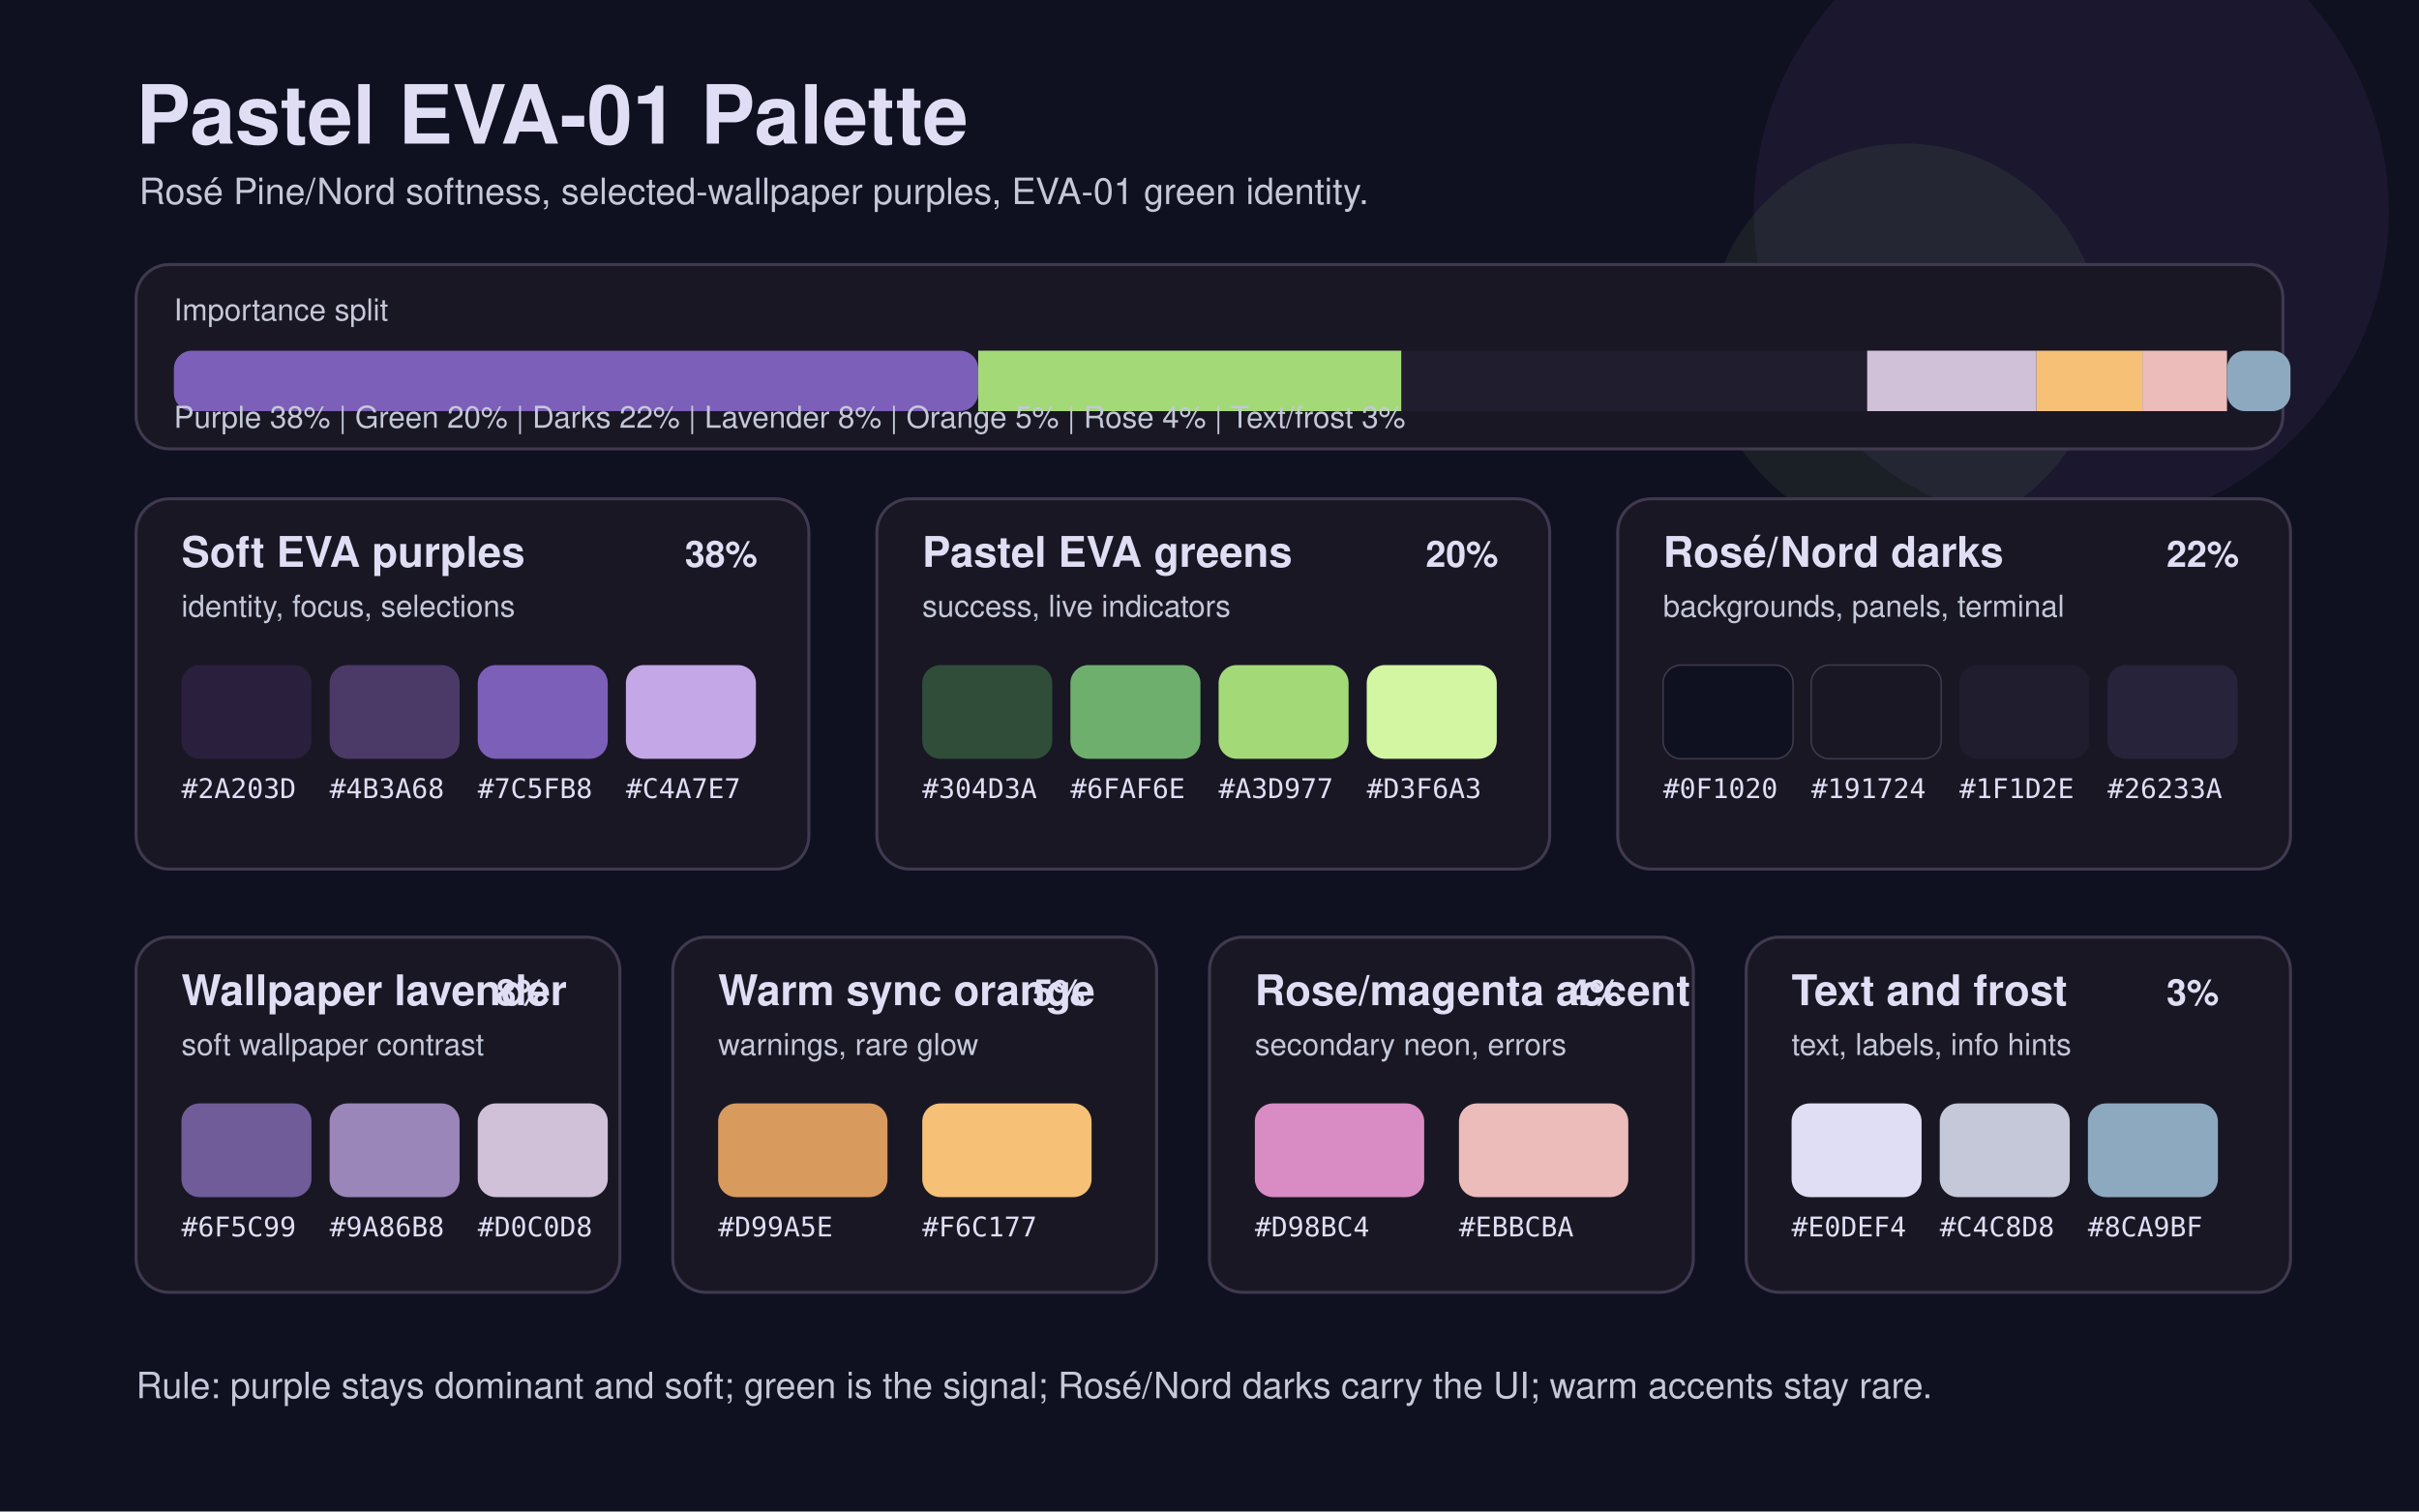
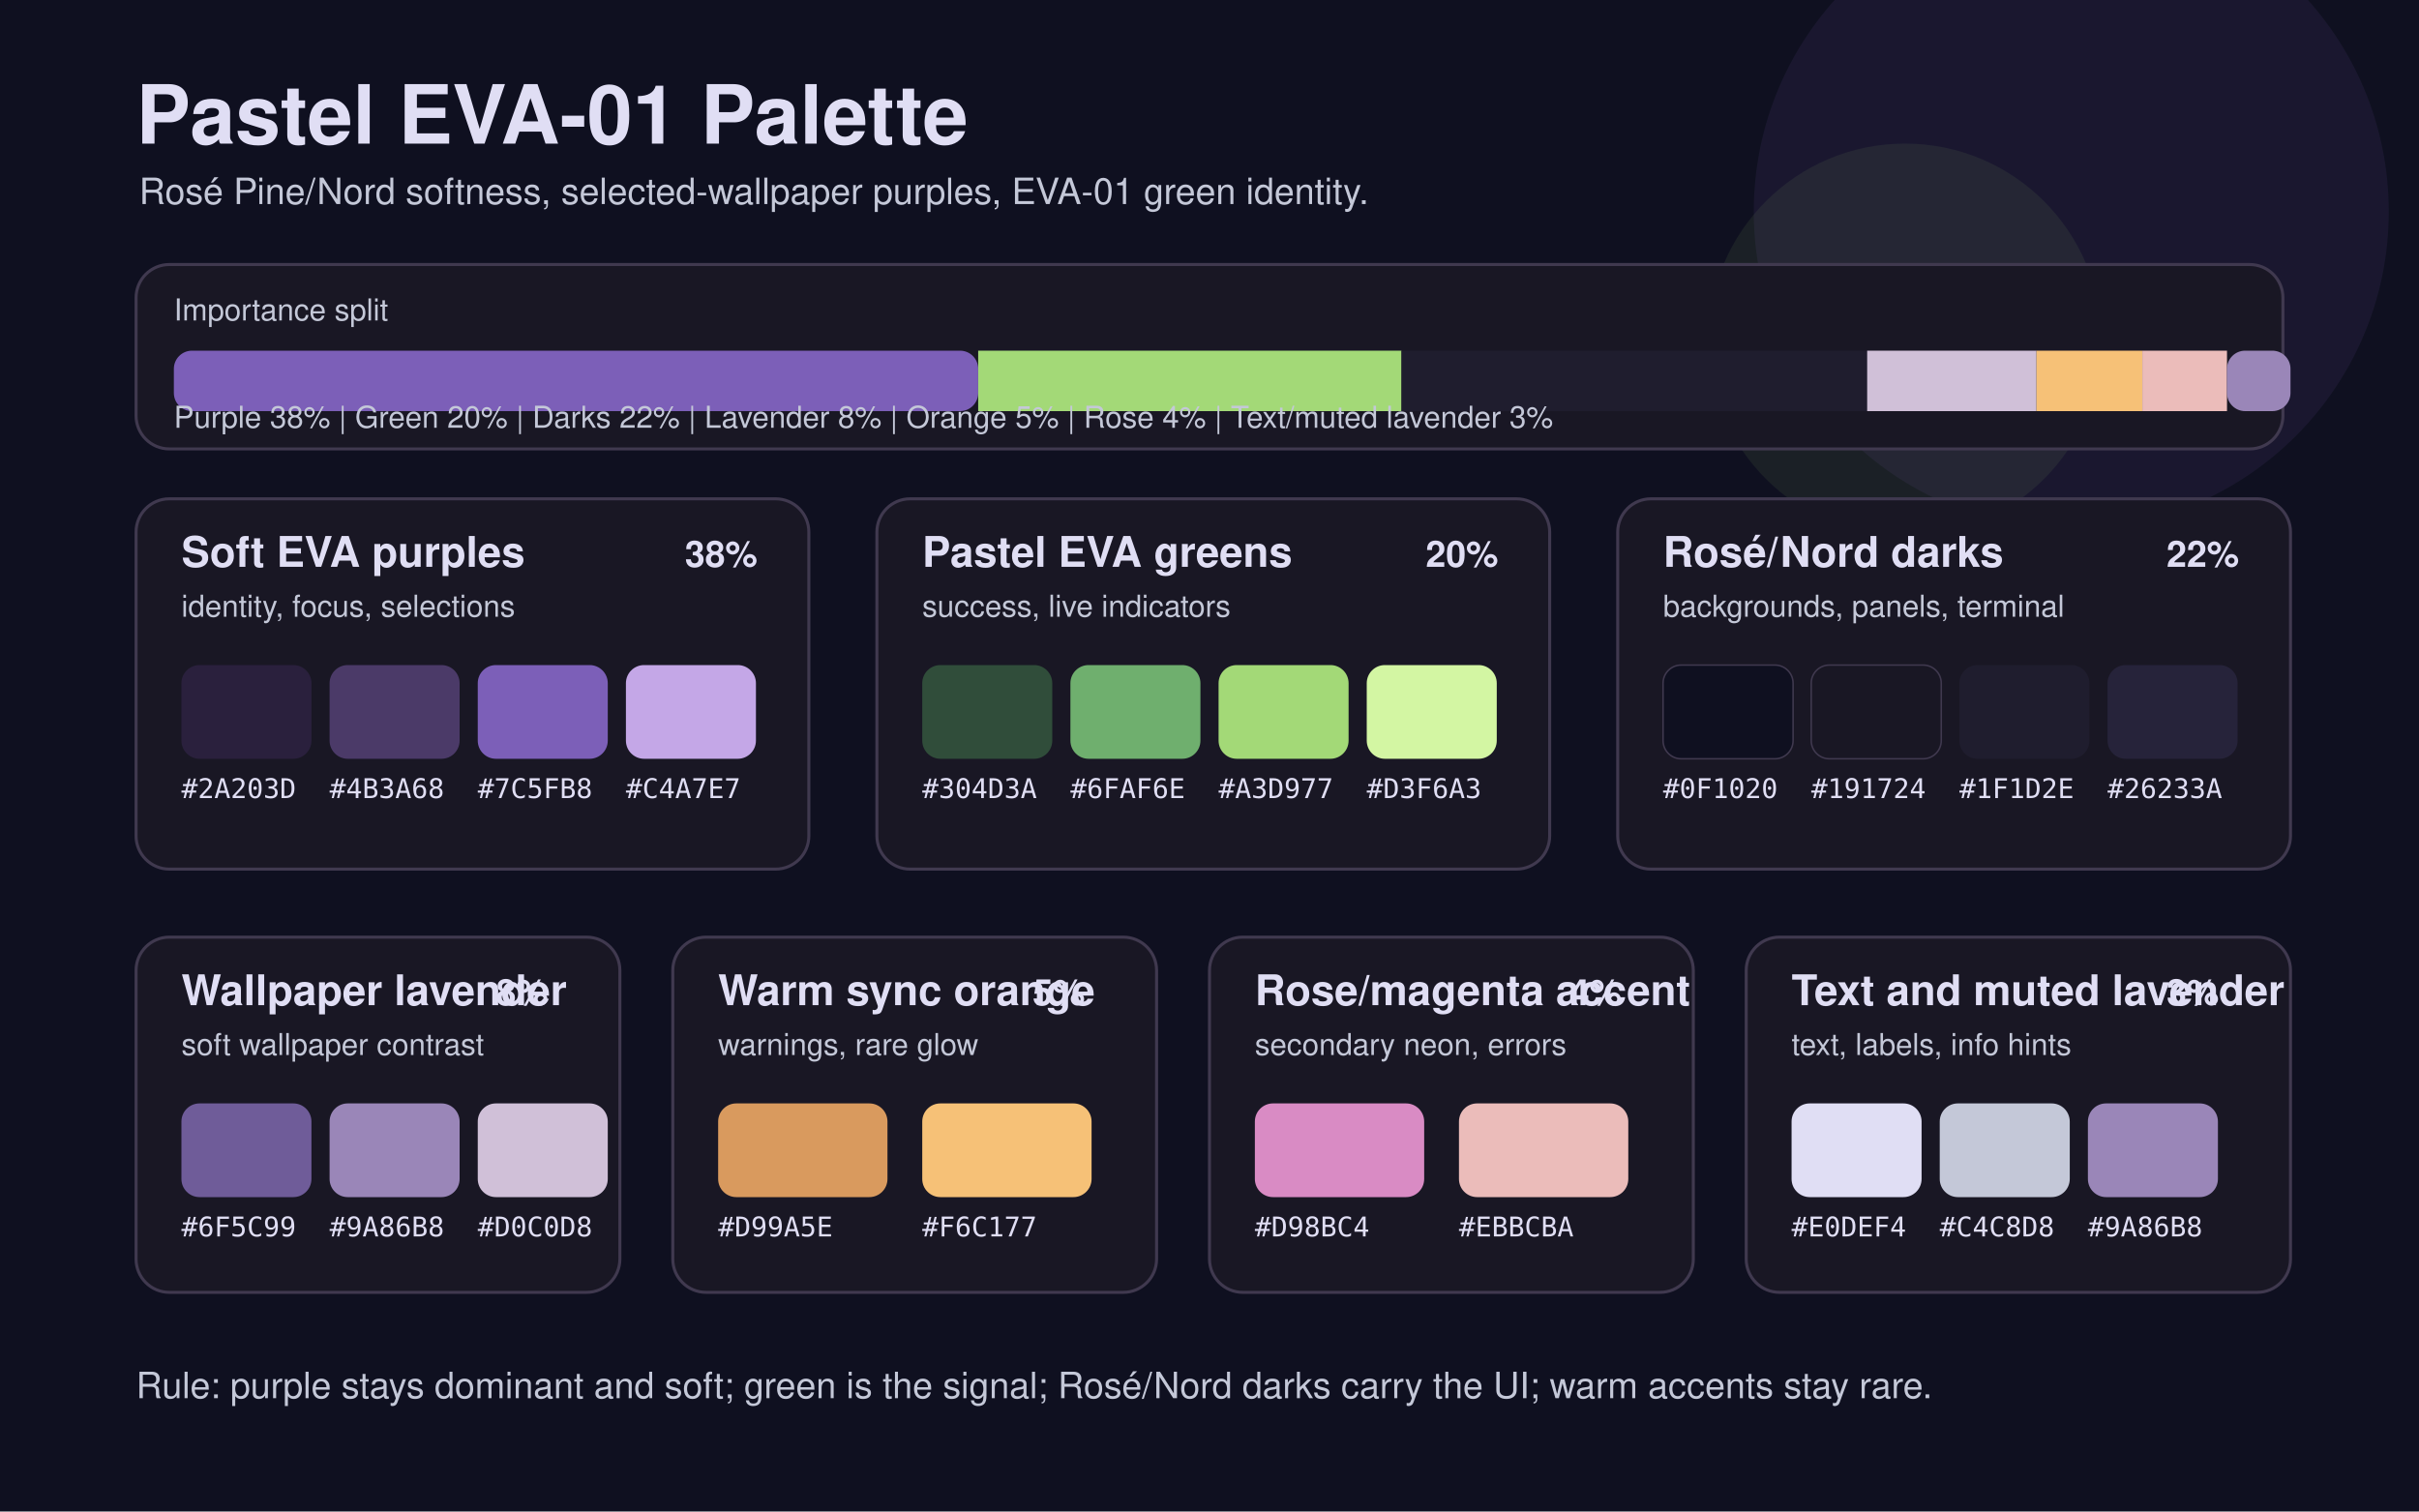
<svg xmlns="http://www.w3.org/2000/svg" width="1600" height="1000" viewBox="0 0 1600 1000">
  <defs>
    <style>
      .bg { fill: #0F1020; }
      .panel { fill: #191724; stroke: #40394f; stroke-width: 2; }
      .title { fill: #E0DEF4; font: 700 54px Helvetica, Arial, sans-serif; }
      .subtitle { fill: #C4C8D8; font: 24px Helvetica, Arial, sans-serif; }
      .label { fill: #E0DEF4; font: 700 28px Helvetica, Arial, sans-serif; }
      .small { fill: #C4C8D8; font: 20px Helvetica, Arial, sans-serif; }
      .hex { fill: #E0DEF4; font: 18px Menlo, Consolas, monospace; }
      .percent { fill: #E0DEF4; font: 700 24px Helvetica, Arial, sans-serif; }
    </style>
  </defs>
  <rect class="bg" x="0" y="0" width="1600" height="1000" />
  <circle cx="1370" cy="140" r="210" fill="#7C5FB8" opacity="0.10" />
  <circle cx="1260" cy="225" r="130" fill="#A3D977" opacity="0.08" />
  <text class="title" x="90" y="95">Pastel EVA-01 Palette</text>
  <text class="subtitle" x="92" y="135">Rosé Pine/Nord softness, selected-wallpaper purples, EVA-01 green identity.</text>
  <rect x="90" y="175" width="1420" height="122" rx="22" class="panel" />
  <text class="small" x="115" y="212">Importance split</text>
  <rect x="115" y="232" width="532" height="40" rx="12" fill="#7C5FB8" />
  <rect x="647" y="232" width="280" height="40" rx="0" fill="#A3D977" />
  <rect x="927" y="232" width="308" height="40" rx="0" fill="#1F1D2E" />
  <rect x="1235" y="232" width="112" height="40" rx="0" fill="#D0C0D8" />
  <rect x="1347" y="232" width="70" height="40" rx="0" fill="#F6C177" />
  <rect x="1417" y="232" width="56" height="40" rx="0" fill="#EBBCBA" />
-   <rect x="1473" y="232" width="42" height="40" rx="12" fill="#8CA9BF" />
-   <text class="small" x="115" y="283">Purple 38% | Green 20% | Darks 22% | Lavender 8% | Orange 5% | Rose 4% | Text/frost 3%</text>
+   <rect x="1473" y="232" width="42" height="40" rx="12" fill="#9A86B8" />
+   <text class="small" x="115" y="283">Purple 38% | Green 20% | Darks 22% | Lavender 8% | Orange 5% | Rose 4% | Text/muted lavender 3%</text>
  <g transform="translate(90,330)">
    <rect class="panel" x="0" y="0" width="445" height="245" rx="22" />
    <text class="label" x="30" y="45">Soft EVA purples</text>
    <text class="percent" x="363" y="45">38%</text>
    <text class="small" x="30" y="78">identity, focus, selections</text>
    <rect x="30" y="110" width="86" height="62" rx="12" fill="#2A203D" />
    <text class="hex" x="30" y="198">#2A203D</text>
    <rect x="128" y="110" width="86" height="62" rx="12" fill="#4B3A68" />
    <text class="hex" x="128" y="198">#4B3A68</text>
    <rect x="226" y="110" width="86" height="62" rx="12" fill="#7C5FB8" />
    <text class="hex" x="226" y="198">#7C5FB8</text>
    <rect x="324" y="110" width="86" height="62" rx="12" fill="#C4A7E7" />
    <text class="hex" x="324" y="198">#C4A7E7</text>
  </g>
  <g transform="translate(580,330)">
    <rect class="panel" x="0" y="0" width="445" height="245" rx="22" />
    <text class="label" x="30" y="45">Pastel EVA greens</text>
    <text class="percent" x="363" y="45">20%</text>
    <text class="small" x="30" y="78">success, live indicators</text>
    <rect x="30" y="110" width="86" height="62" rx="12" fill="#304D3A" />
    <text class="hex" x="30" y="198">#304D3A</text>
    <rect x="128" y="110" width="86" height="62" rx="12" fill="#6FAF6E" />
    <text class="hex" x="128" y="198">#6FAF6E</text>
    <rect x="226" y="110" width="86" height="62" rx="12" fill="#A3D977" />
    <text class="hex" x="226" y="198">#A3D977</text>
    <rect x="324" y="110" width="86" height="62" rx="12" fill="#D3F6A3" />
    <text class="hex" x="324" y="198">#D3F6A3</text>
  </g>
  <g transform="translate(1070,330)">
    <rect class="panel" x="0" y="0" width="445" height="245" rx="22" />
    <text class="label" x="30" y="45">Rosé/Nord darks</text>
    <text class="percent" x="363" y="45">22%</text>
    <text class="small" x="30" y="78">backgrounds, panels, terminal</text>
    <rect x="30" y="110" width="86" height="62" rx="12" fill="#0F1020" stroke="#40394f" />
    <text class="hex" x="30" y="198">#0F1020</text>
    <rect x="128" y="110" width="86" height="62" rx="12" fill="#191724" stroke="#40394f" />
    <text class="hex" x="128" y="198">#191724</text>
    <rect x="226" y="110" width="86" height="62" rx="12" fill="#1F1D2E" />
    <text class="hex" x="226" y="198">#1F1D2E</text>
    <rect x="324" y="110" width="86" height="62" rx="12" fill="#26233A" />
    <text class="hex" x="324" y="198">#26233A</text>
  </g>
  <g transform="translate(90,620)">
    <rect class="panel" x="0" y="0" width="320" height="235" rx="22" />
    <text class="label" x="30" y="45">Wallpaper lavender</text>
    <text class="percent" x="238" y="45">8%</text>
    <text class="small" x="30" y="78">soft wallpaper contrast</text>
    <rect x="30" y="110" width="86" height="62" rx="12" fill="#6F5C99" />
    <text class="hex" x="30" y="198">#6F5C99</text>
    <rect x="128" y="110" width="86" height="62" rx="12" fill="#9A86B8" />
    <text class="hex" x="128" y="198">#9A86B8</text>
    <rect x="226" y="110" width="86" height="62" rx="12" fill="#D0C0D8" />
    <text class="hex" x="226" y="198">#D0C0D8</text>
  </g>
  <g transform="translate(445,620)">
    <rect class="panel" x="0" y="0" width="320" height="235" rx="22" />
    <text class="label" x="30" y="45">Warm sync orange</text>
    <text class="percent" x="238" y="45">5%</text>
    <text class="small" x="30" y="78">warnings, rare glow</text>
    <rect x="30" y="110" width="112" height="62" rx="12" fill="#D99A5E" />
    <text class="hex" x="30" y="198">#D99A5E</text>
    <rect x="165" y="110" width="112" height="62" rx="12" fill="#F6C177" />
    <text class="hex" x="165" y="198">#F6C177</text>
  </g>
  <g transform="translate(800,620)">
    <rect class="panel" x="0" y="0" width="320" height="235" rx="22" />
    <text class="label" x="30" y="45">Rose/magenta accent</text>
    <text class="percent" x="238" y="45">4%</text>
    <text class="small" x="30" y="78">secondary neon, errors</text>
    <rect x="30" y="110" width="112" height="62" rx="12" fill="#D98BC4" />
    <text class="hex" x="30" y="198">#D98BC4</text>
    <rect x="165" y="110" width="112" height="62" rx="12" fill="#EBBCBA" />
    <text class="hex" x="165" y="198">#EBBCBA</text>
  </g>
  <g transform="translate(1155,620)">
    <rect class="panel" x="0" y="0" width="360" height="235" rx="22" />
-     <text class="label" x="30" y="45">Text and frost</text>
+     <text class="label" x="30" y="45">Text and muted lavender</text>
    <text class="percent" x="278" y="45">3%</text>
    <text class="small" x="30" y="78">text, labels, info hints</text>
    <rect x="30" y="110" width="86" height="62" rx="12" fill="#E0DEF4" />
    <text class="hex" x="30" y="198">#E0DEF4</text>
    <rect x="128" y="110" width="86" height="62" rx="12" fill="#C4C8D8" />
    <text class="hex" x="128" y="198">#C4C8D8</text>
-     <rect x="226" y="110" width="86" height="62" rx="12" fill="#8CA9BF" />
-     <text class="hex" x="226" y="198">#8CA9BF</text>
+     <rect x="226" y="110" width="86" height="62" rx="12" fill="#9A86B8" />
+     <text class="hex" x="226" y="198">#9A86B8</text>
  </g>
  <text class="subtitle" x="90" y="925">Rule: purple stays dominant and soft; green is the signal; Rosé/Nord darks carry the UI; warm accents stay rare.</text>
</svg>
